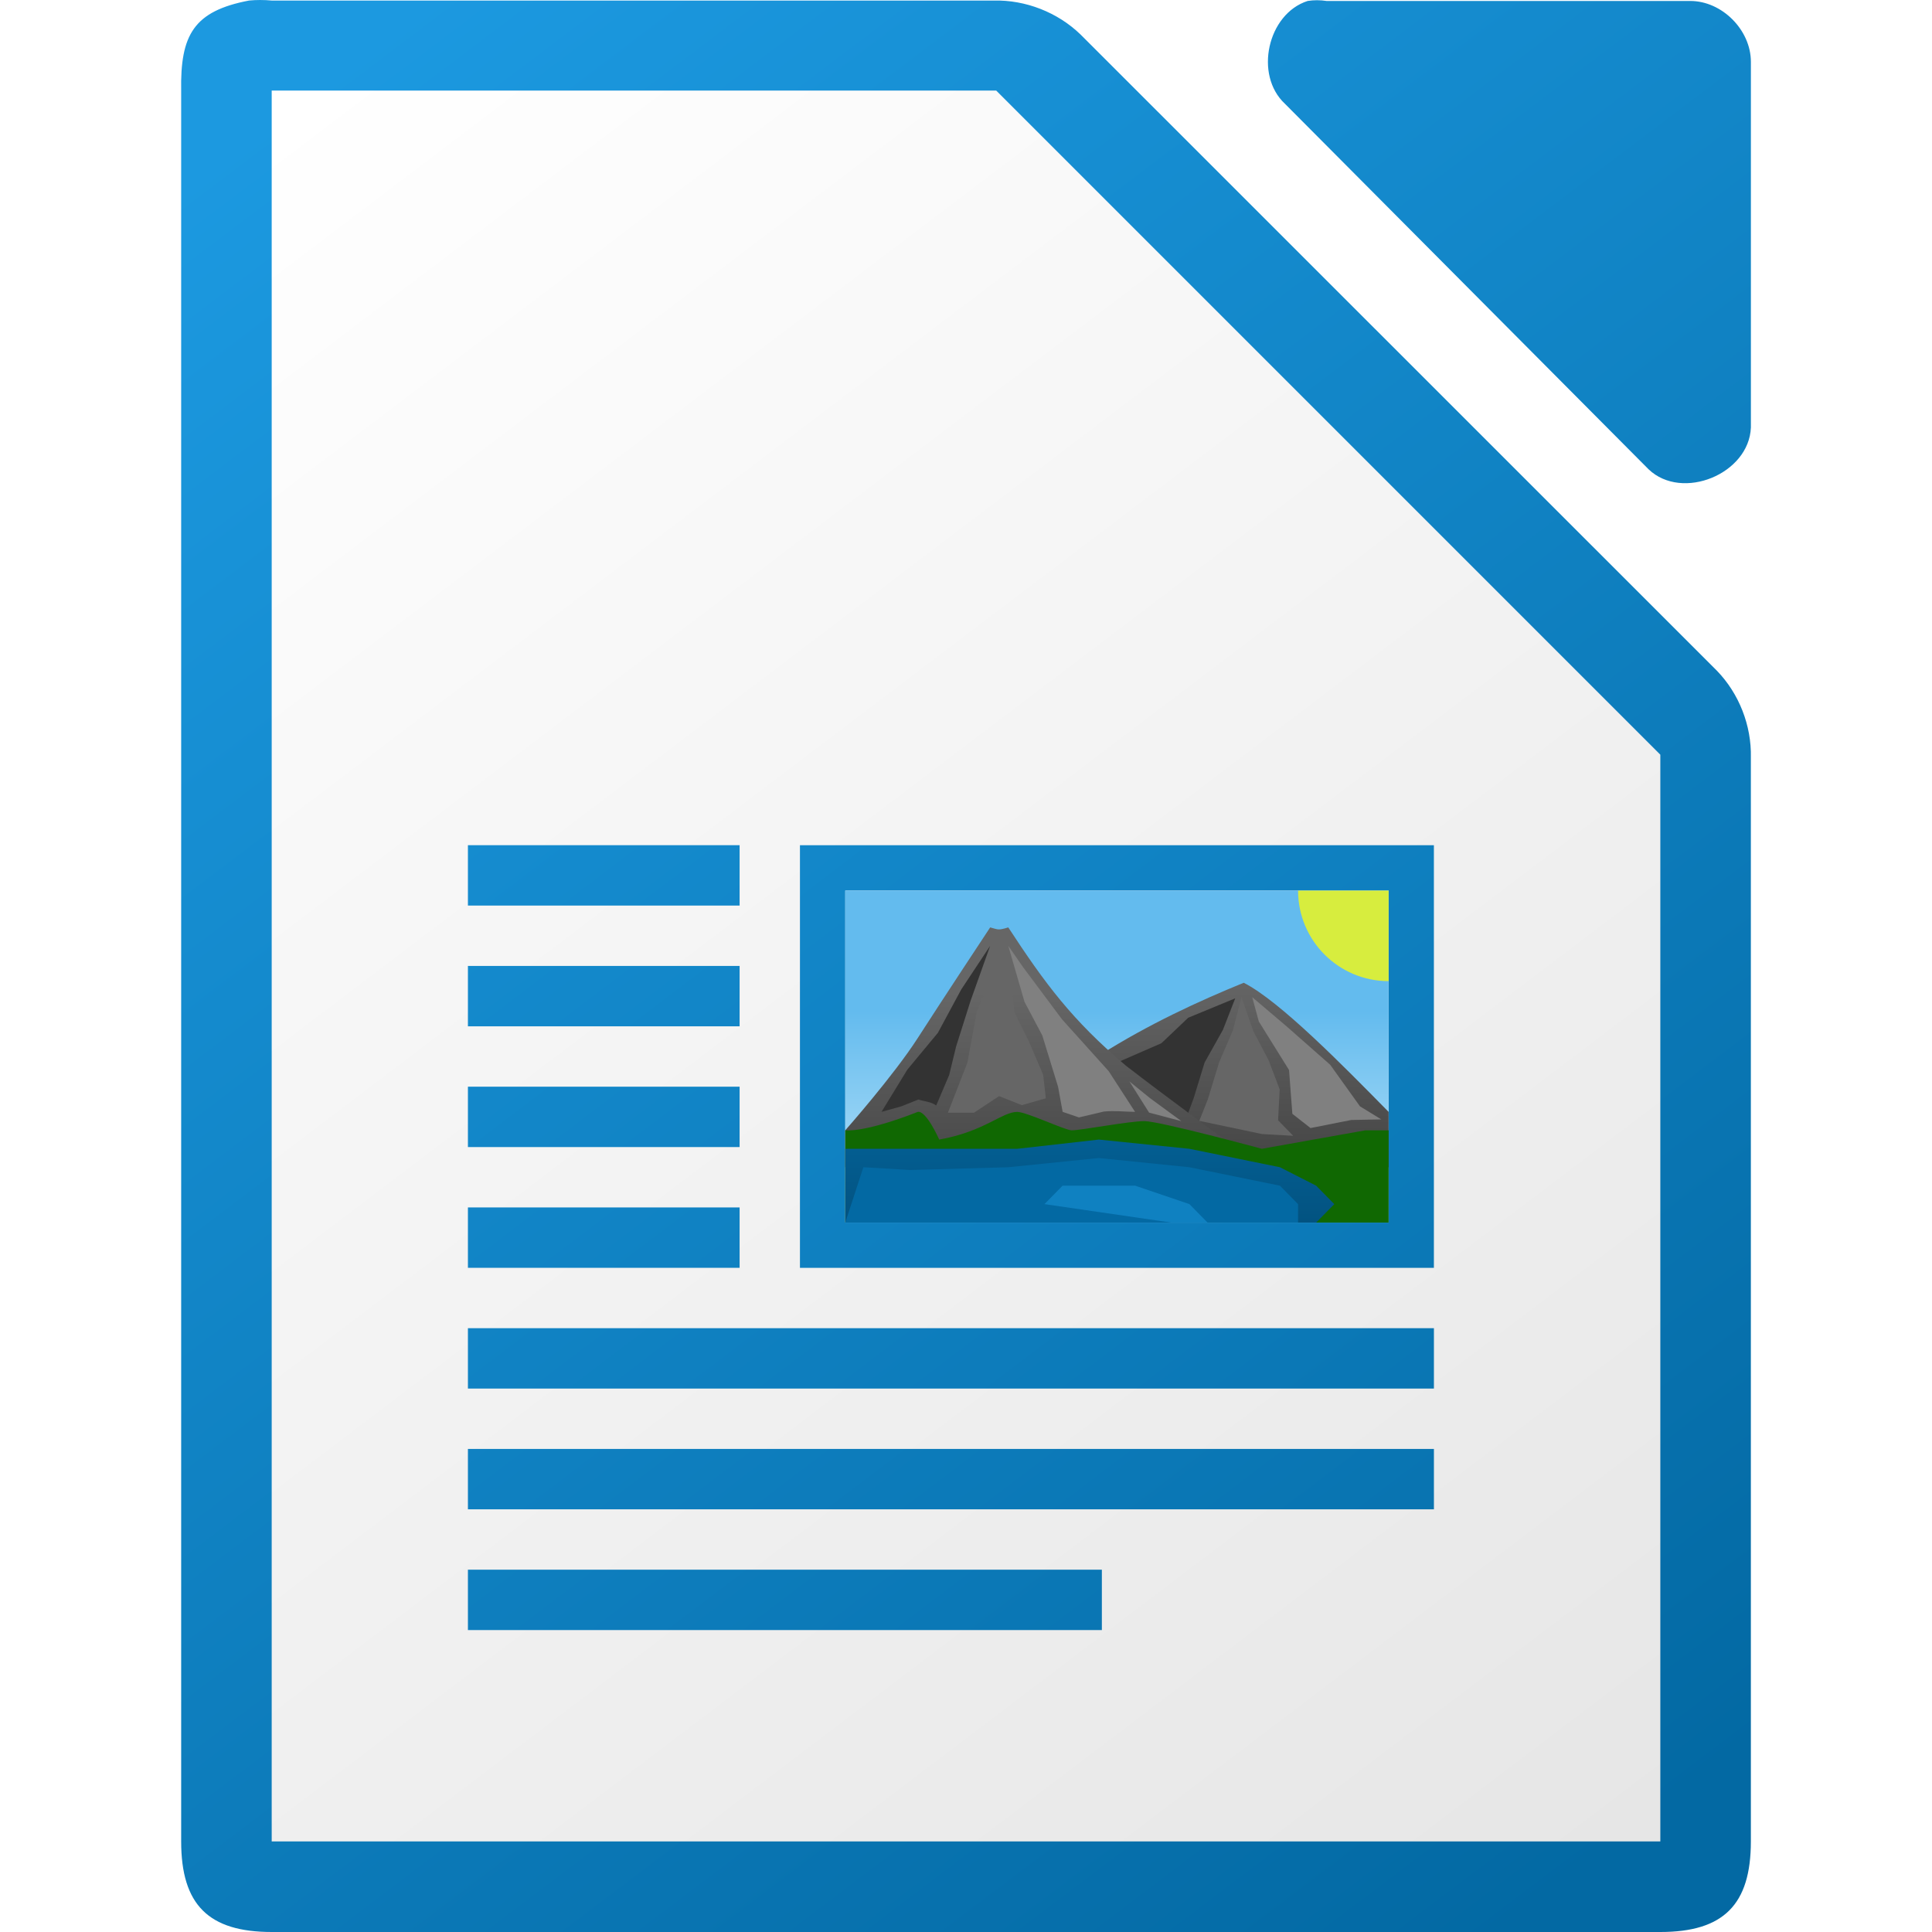
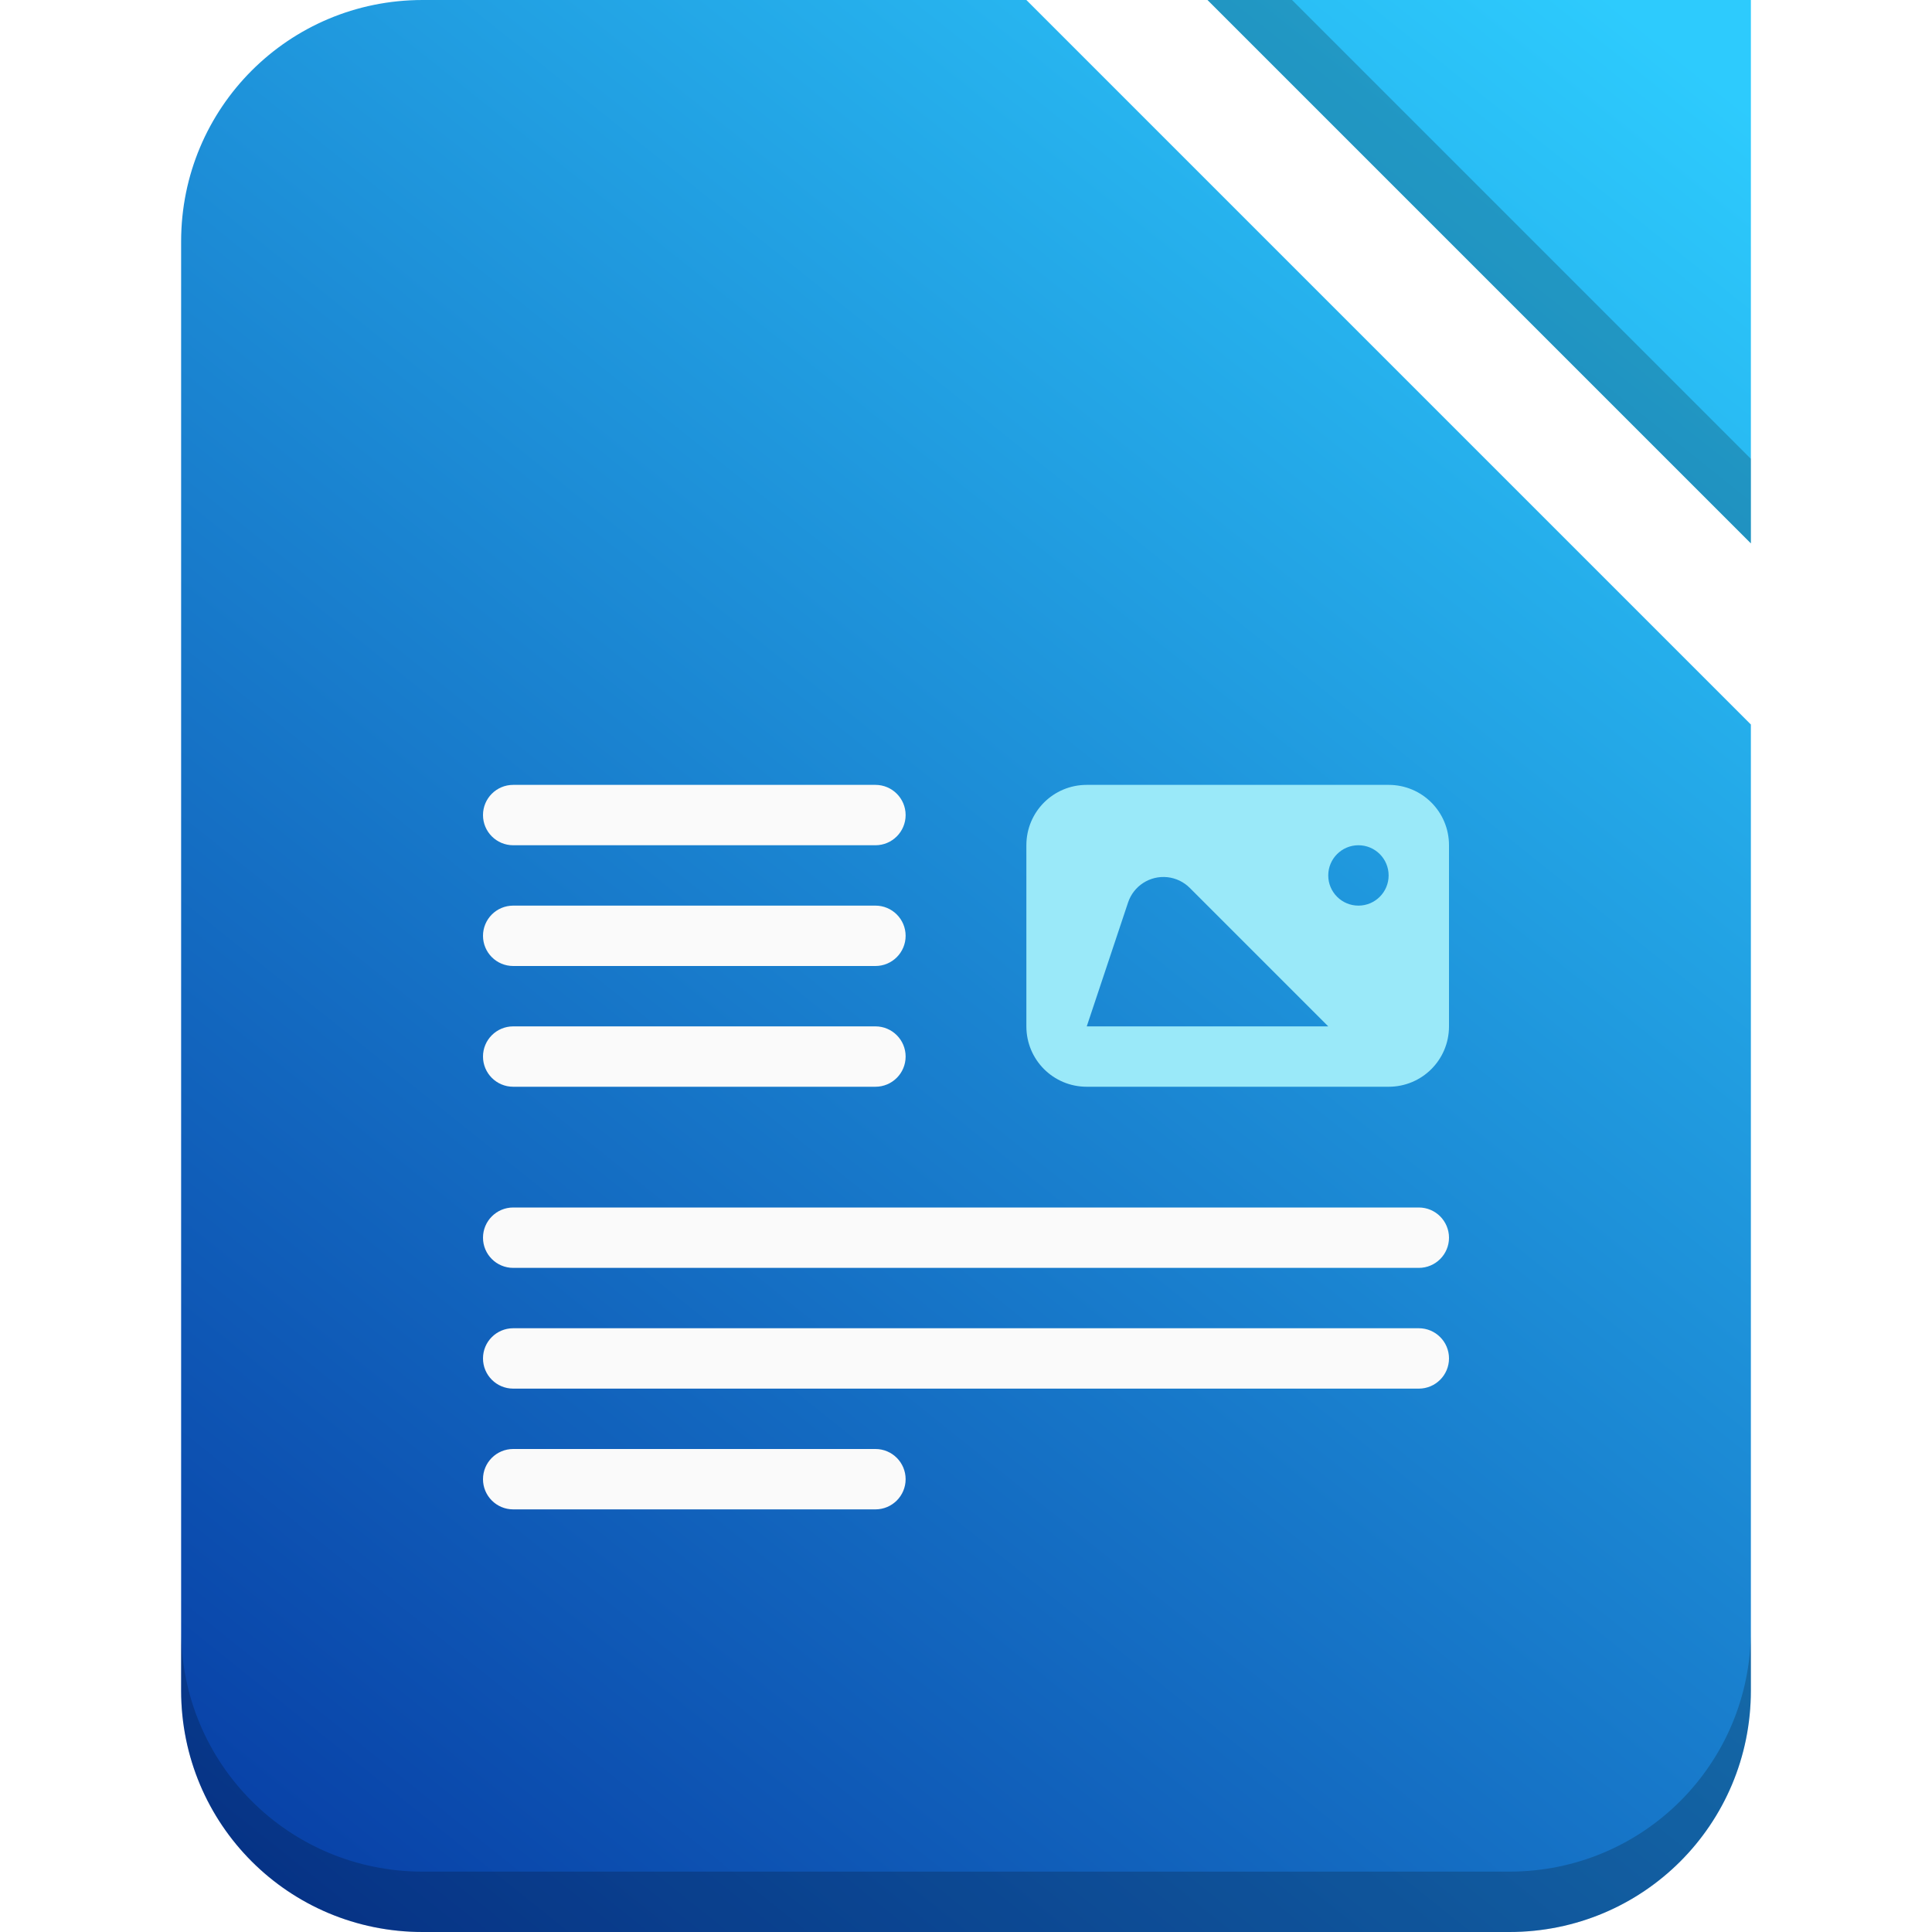
- <svg xmlns="http://www.w3.org/2000/svg" xmlns:xlink="http://www.w3.org/1999/xlink" viewBox="0 0 128 128">
-   <linearGradient id="a">
-     <stop offset="0" stop-color="#666" />
-     <stop offset="1" stop-color="#333" />
-   </linearGradient>
-   <linearGradient id="b">
-     <stop offset="0" stop-color="#0369a3" />
-     <stop offset="1" stop-color="#1c99e0" />
-   </linearGradient>
-   <linearGradient id="c" gradientTransform="matrix(0 .791084 -1.28 0 1499.601 -282.0136)" gradientUnits="userSpaceOnUse" x1="445.695" x2="441.388" y1="1103.578" y2="1099.82">
-     <stop offset="0" stop-color="#e9b913" />
-     <stop offset="1" stop-color="#ff0" />
-   </linearGradient>
-   <linearGradient id="d" gradientTransform="matrix(4.19983 0 0 3.9111 -1392.939 -4517.054)" gradientUnits="userSpaceOnUse" x2="0" y1="1173" y2="1178">
-     <stop offset="0" stop-color="#0369a3" />
-     <stop offset="1" stop-color="#023f62" />
-   </linearGradient>
-   <linearGradient id="e" gradientTransform="matrix(1.19997 0 0 1.22222 -281.1916 858.5534)" gradientUnits="userSpaceOnUse" x2="0" y1="-629.669" y2="-635.549">
-     <stop offset="0" stop-color="#18a303" />
-     <stop offset="1" stop-color="#106802" />
-   </linearGradient>
-   <linearGradient id="f" gradientTransform="matrix(4.19983 0 0 3.9111 -1392.939 -4521.944)" gradientUnits="userSpaceOnUse" x2="0" xlink:href="#a" y1="1173" y2="1178" />
-   <linearGradient id="g" gradientTransform="matrix(-4.19983 0 0 3.9111 1540.94 -4523.164)" gradientUnits="userSpaceOnUse" x2="0" xlink:href="#a" y1="1173" y2="1178" />
-   <linearGradient id="h" gradientTransform="matrix(4.4999 0 0 3.66665 -942.9774 2199.656)" gradientUnits="userSpaceOnUse" x2="0" y1="-581.638" y2="-578.638">
-     <stop offset="0" stop-color="#63bbee" />
-     <stop offset="1" stop-color="#aadcf7" />
-   </linearGradient>
-   <linearGradient id="i" gradientUnits="userSpaceOnUse" x1="108.001" x2="20.001" xlink:href="#b" y1="130" y2="14" />
-   <linearGradient id="j" gradientUnits="userSpaceOnUse" x1="108.001" x2="20.001" y1="122" y2="6">
-     <stop offset="0" stop-color="#e6e6e6" />
-     <stop offset="1" stop-color="#fff" />
-   </linearGradient>
-   <linearGradient id="k" gradientTransform="matrix(7.99974 0 0 7.99778 -873.9674 -7808.767)" gradientUnits="userSpaceOnUse" x1="122.75" x2="111.75" xlink:href="#b" y1="991.621" y2="977.117" />
-   <path d="m17.253 0c-.25 0-.501.011-.75.035-3.667.7-4.566 2.266-4.5 5.998v115.969c0 4.188 1.811 5.998 6 5.998h91.998c4.189-0 5.998-1.811 5.998-5.998v-71.818c.048-2.112-.78-4.23-2.25-5.748l-42.16-42.15c-1.518-1.469-3.638-2.299-5.75-2.25h-47.836c-.249-.024-.5-.035-.75-.035zm70.01.014c-.21 0-.419.017-.627.049-2.662.853-3.558 4.905-1.506 6.811l24.096 24.221c2.226 2.122 6.658.306 6.775-2.775v-24.221c-0-2.114-1.913-4.035-4.016-4.035h-24.094c-.208-.032-.419-.049-.629-.049z" fill="url(#k)" />
-   <path d="m18.001 6v116h92v-72l-44-44z" fill="url(#j)" />
-   <path d="m31.001 55.996v4h18v-4zm21.998.002v28h42v-28zm3.002 3.002h36v22h-36zm-25 4.996v4h18v-4zm0 8v4h18v-4zm0 8v4h18v-4zm0 8v4h64v-4zm0 8v4h64v-4zm0 8v4h42v-4z" fill="url(#i)" />
-   <path d="m56.001 58.999h35.999v22h-35.999z" fill="url(#h)" />
-   <path d="m82.401 65.11c2.4 1.222 6.571 5.479 9.598 8.556v3.667h-27.599c4.801-6.111 12-9.778 18-12.222z" fill="url(#g)" />
-   <path d="m73.588 72.214.21-1.726 3.151-1.373 1.772-1.687 3.116-1.287-.813 2.085-1.215 2.168-.723 2.356-.5 1.357z" fill="#333" />
-   <path d="m74.601 70.61c-3.592-3.035-5.4-5.5-7.8-9.167-.702.216-.675.134-1.2 0 0 0-3.211 4.858-4.8 7.333-1.589 2.475-4.801 6.111-4.801 6.111v2.444h27.599s-6.593-4.851-8.998-6.722z" fill="url(#f)" />
-   <path d="m92.001 74.888h-1.547l-6.853 1.222s-6.772-1.833-7.791-1.833c-1.001 0-4.209.611-4.809.611-.421 0-3-1.222-3.609-1.222-1.006 0-2.166 1.299-5.166 1.833 0 0-.862-1.948-1.424-1.833-3.6 1.413-4.801 1.222-4.801 1.222v6.111h35.999l.001-6.111h0z" fill="url(#e)" />
-   <path d="m56.001 76.11-.001 4.889h31.2l1.2-1.222-1.2-1.222-2.4-1.222-6-1.222-6-.611-5.4.611h-7.2-4.2z" fill="url(#d)" />
-   <path d="m58.401 73.665 1.71-2.795 2.026-2.443 1.547-2.871 1.916-2.891-1.301 3.651-.952 3.008-.461 1.897-.86 2.022c-.346-.257-.783-.267-1.178-.397l-1.127.45z" fill="#333" />
-   <path d="m75.201 73.665-1.747-2.697-3.098-3.442-2.563-3.433-.991-1.429 1.074 3.71 1.178 2.225 1.045 3.398.304 1.667 1.079.368 1.649-.389c.692-.07 1.384.013 2.072.021z" fill="#808080" />
-   <path d="m62.803 73.719 1.29-3.319.629-3.426.91-2.115.568-2.195.789 2.258.224 2.156.954 1.921.946 2.207.177 1.559-1.589.454-1.509-.599-1.668 1.102h-1.721v-.01z" fill="#666" />
-   <path d="m78.27 74.279-2.102-1.543-1.342-1.091 1.304 2.069z" fill="#808080" />
-   <path d="m80.031 72.807.742-2.433.91-2.115.568-2.194.789 2.258 1.012 1.927.729 1.921-.104 2.054 1.002 1.024-2.062-.114-4.162-.877.578-1.452z" fill="#666" />
-   <path d="m91.513 74.162-1.41-.864-1.973-2.754-2.901-2.554-2.266-1.925.436 1.609 2.003 3.218.22 2.902 1.204.942 2.7-.535 1.987-.038z" fill="#808080" />
-   <path d="m57.201 77.332-1.2 3.667h29.999v-1.222l-1.2-1.222-6-1.222-6-.611-6.0.611-6.494.182z" fill="#0369a3" />
-   <path d="m69.201 79.776 1.2-1.222h4.8l3.6 1.222 1.2 1.222h-2.4z" fill="#1c99e0" opacity=".5" />
-   <path d="m92.001 65.003c-3.314 0-6-2.686-6-6h6z" fill="url(#c)" opacity=".74" />
+ <svg xmlns="http://www.w3.org/2000/svg" width="32" height="32" version="1.1" viewBox="0 0 32 32" xml:space="preserve">
+   <defs>
+     <linearGradient id="linearGradient3898" x1="4" x2="28" y1="31" y2="1" gradientUnits="userSpaceOnUse">
+       <stop stop-color="#083fa6" offset="0" />
+       <stop stop-color="#2dcbfd" offset="1" />
+     </linearGradient>
+   </defs>
+   <g fill-rule="evenodd" stroke-linecap="square">
+     <path d="m7 0c-2.216 0-4 1.784-4 4v24c0 2.216 1.784 4 4 4h18c2.216 0 4-1.784 4-4v-16l-12-12h-10zm13 0 9 9v-9h-9z" fill="url(#linearGradient3898)" />
+     <g>
+       <path d="m3 27v1c0 2.216 1.784 4 4 4h18c2.216 0 4-1.784 4-4v-1c0 2.216-1.784 4-4 4h-18c-2.216 0-4-1.784-4-4z" fill-opacity=".199" />
+       <path d="m20 0h1.4l7.6 7.6v1.4z" fill-opacity=".201" />
+     </g>
+     <g>
+       <g fill="#fafafa">
+         <rect x="8" y="13" width="7" height="1" ry=".5" />
+         <rect x="8" y="15" width="7" height="1" ry=".5" />
+         <rect x="8" y="17" width="7" height="1" ry=".5" />
+         <rect x="8" y="20" width="16" height="1" ry=".5" />
+         <rect x="8" y="22" width="16" height="1" ry=".5" />
+         <rect x="8" y="24" width="7" height="1" ry=".5" />
+       </g>
+       <path d="m18 13c-0.554 0-1 0.446-1 1v3c0 0.554 0.446 1 1 1h5c0.554 0 1-0.446 1-1v-3c0-0.554-0.446-1-1-1h-5zm4.5 1a0.5 0.5 0 0 1 0.5 0.5 0.5 0.5 0 0 1-0.5 0.5 0.5 0.5 0 0 1-0.5-0.5 0.5 0.5 0 0 1 0.5-0.5zm-3.164 0.529a0.618 0.618 0 0 1 0.371 0.178l2.293 2.293h-4l0.684-2.051a0.618 0.618 0 0 1 0.652-0.42z" fill="#9ae9f9" />
+     </g>
+   </g>
</svg>
